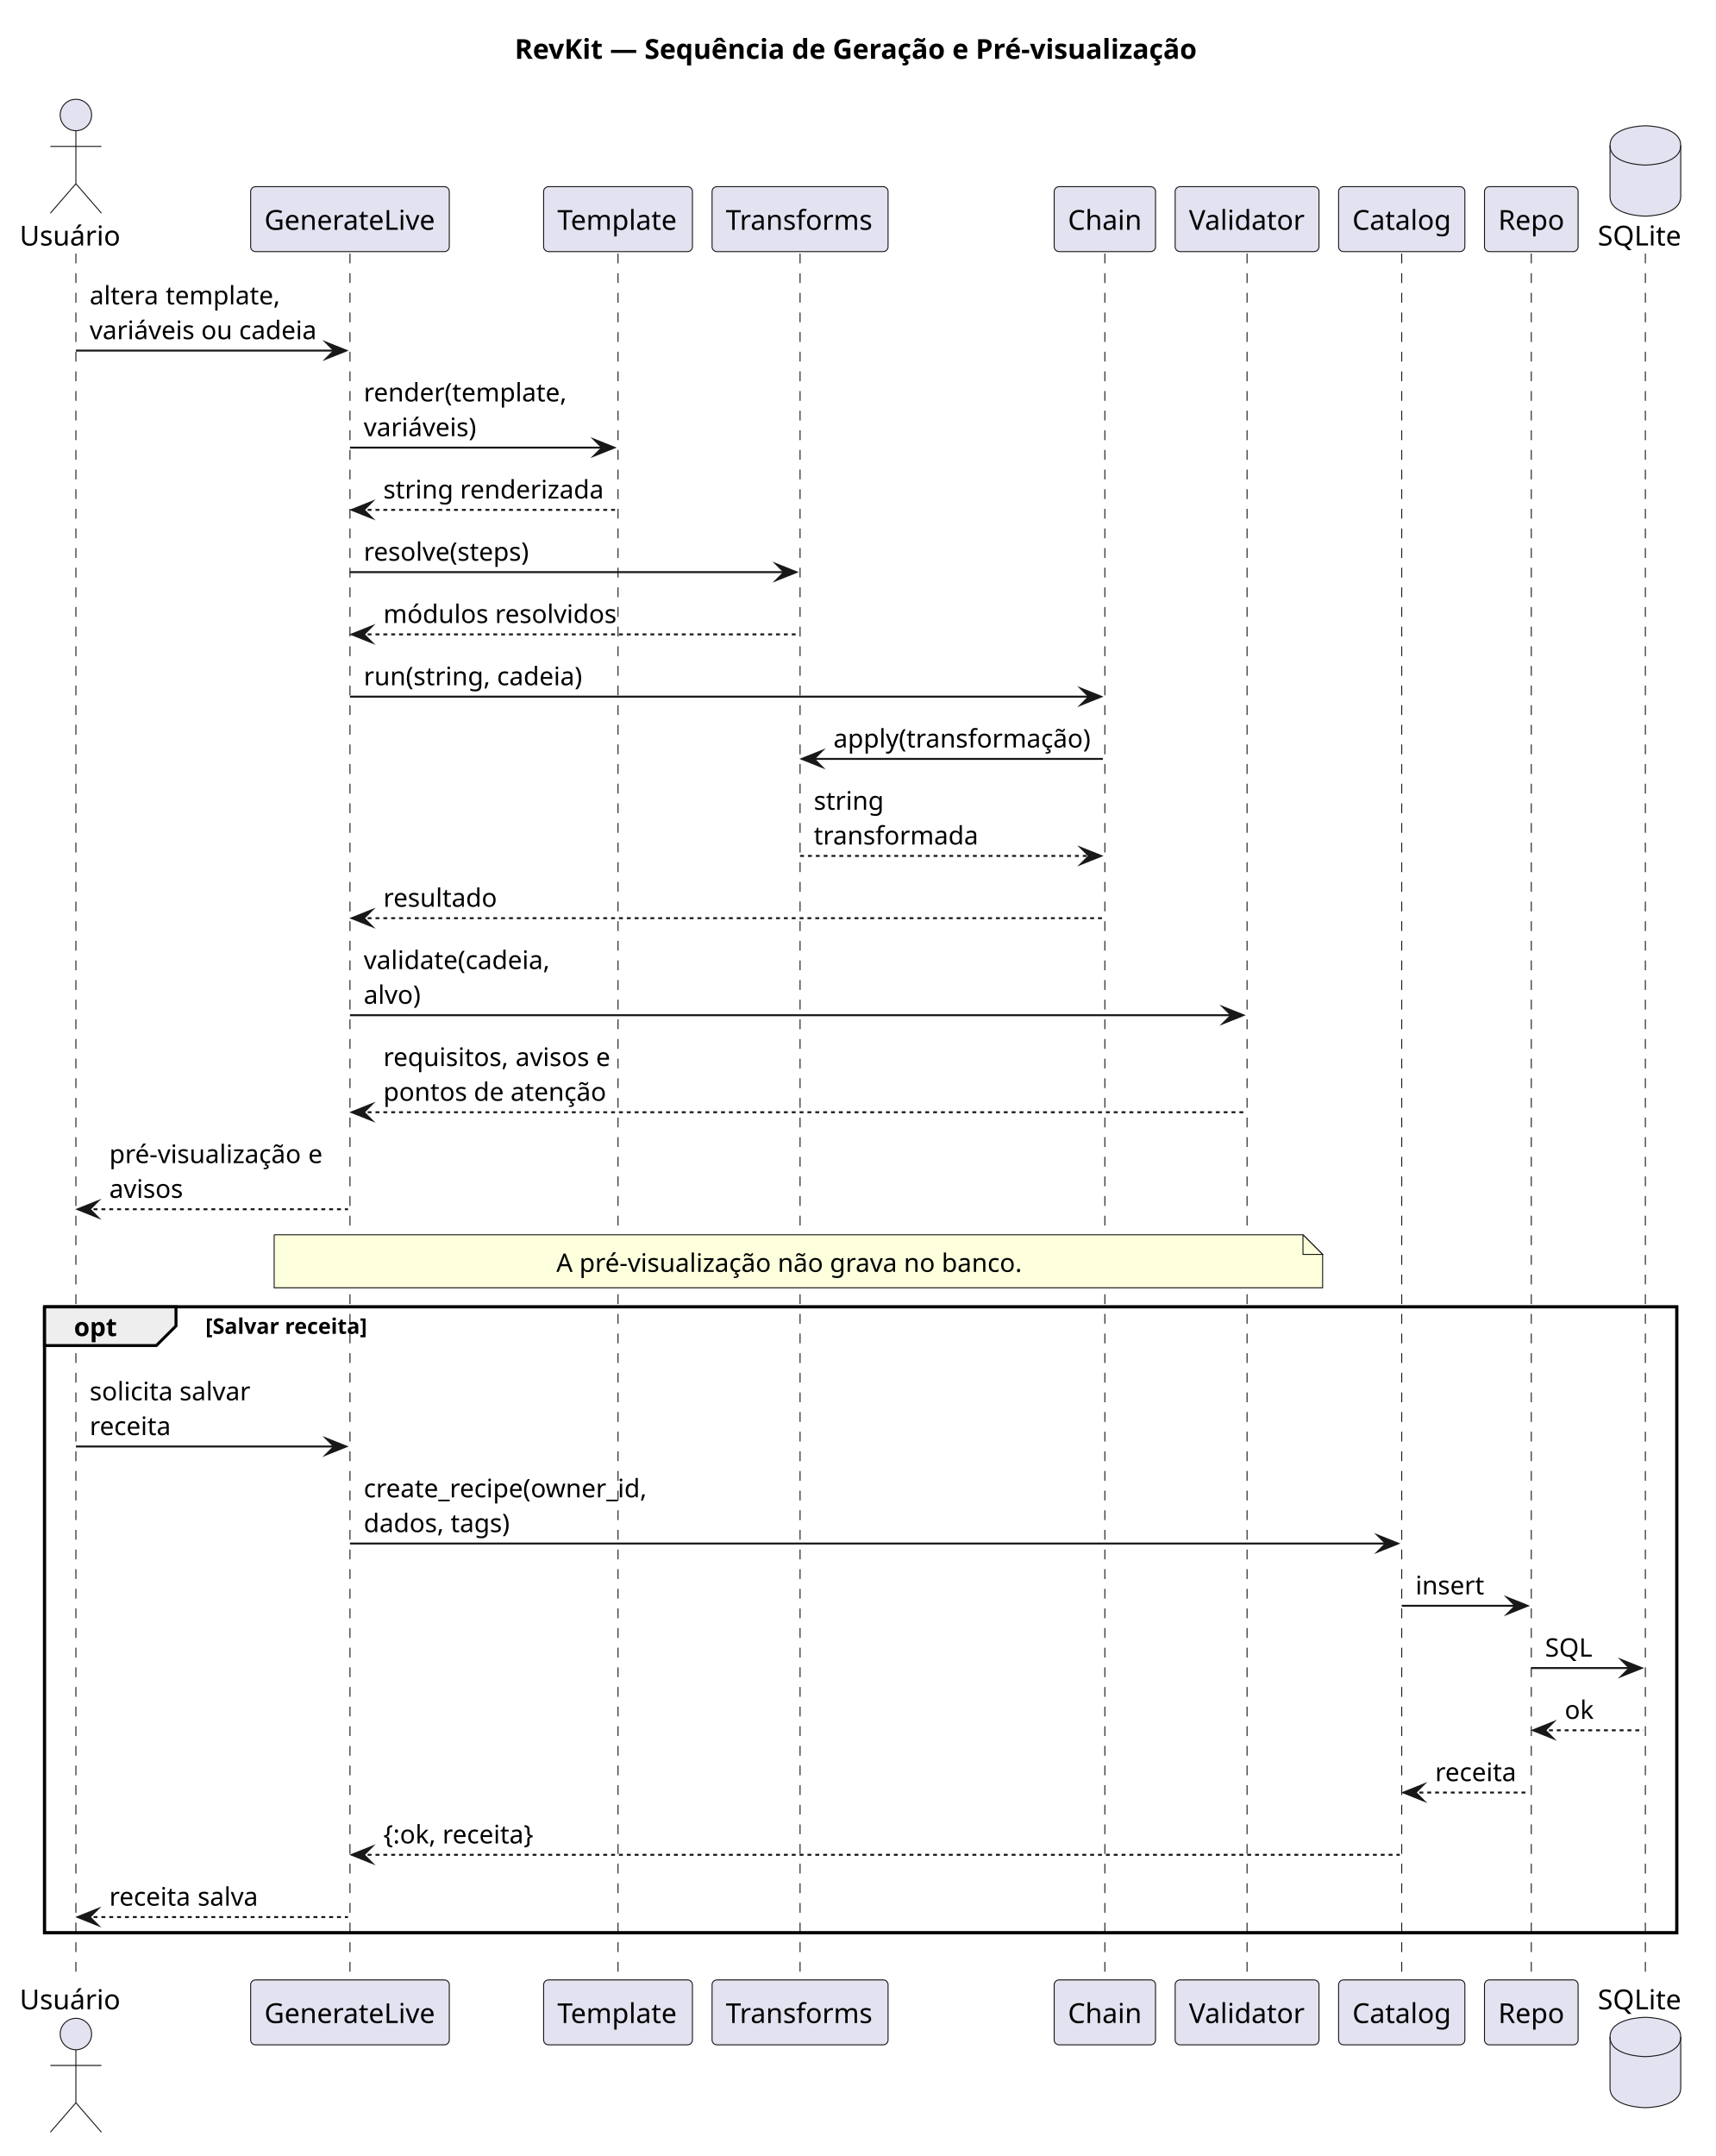
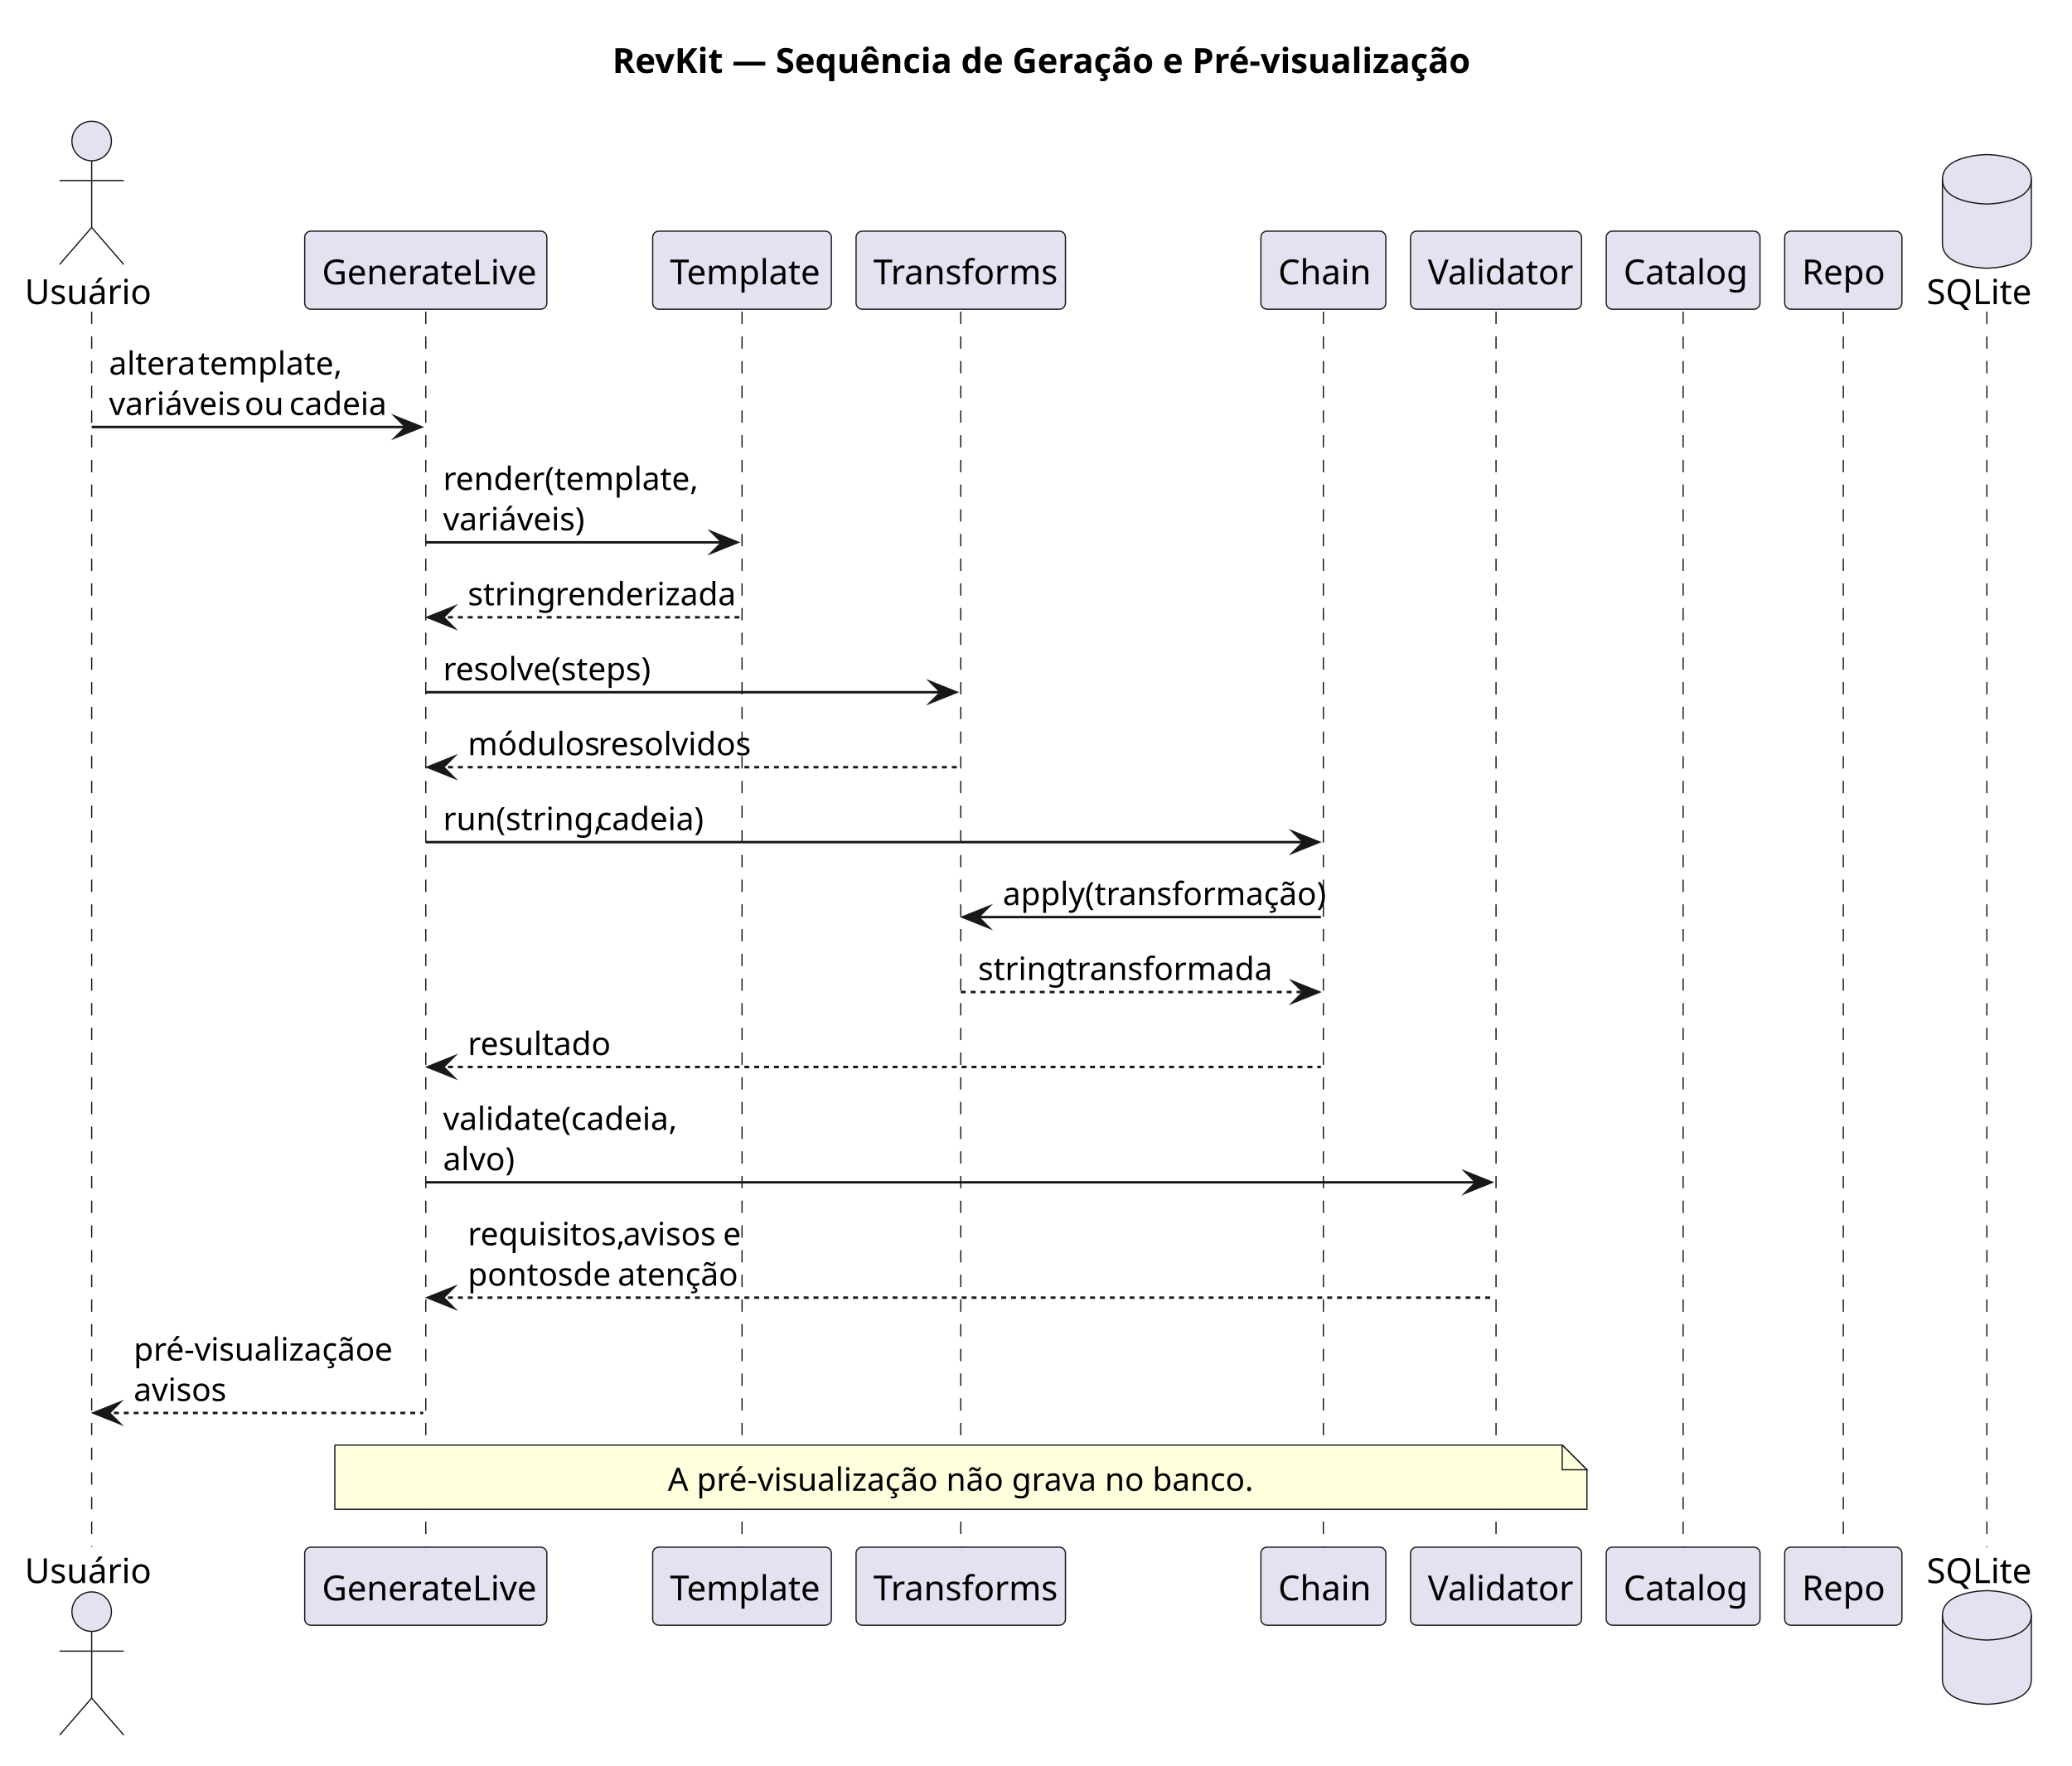
- <svg xmlns="http://www.w3.org/2000/svg" version="1.1" data-diagram-type="SEQUENCE" style="width:874px;height:1098px;background:#FFFFFF;" width="874px" height="1098px" viewBox="0 0 874 1098" zoomAndPan="magnify" preserveAspectRatio="none" contentStyleType="text/css">
+ <svg xmlns="http://www.w3.org/2000/svg" version="1.1" data-diagram-type="SEQUENCE" style="width:839px;height:715px;background:#FFFFFF;" width="839px" height="715px" viewBox="0 0 839 715" zoomAndPan="magnify" preserveAspectRatio="none" contentStyleType="text/css">
  <defs />
  <g font-family="sans-serif" lengthAdjust="spacing">
    <g class="title" data-source-line="1">
-       <text x="262.138" y="29.966" fill="#000" font-size="14" textLength="347.759" font-weight="700">RevKit — Sequência de Geração e Pré-visualização</text>
-     </g>
-     <rect x="22.655" y="665.55" width="831.379" height="318.766" fill="none" style="stroke:#000;stroke-width:1.5;" />
-     <g>
-       <rect x="35.155" y="129.136" width="8" height="879.18" fill="#000" fill-opacity="0" />
-       <line x1="38.655" y1="129.136" x2="38.655" y2="1008.316" style="stroke:#181818;stroke-width:0.5;stroke-dasharray:5,5;" />
-     </g>
-     <g>
-       <rect x="174.751" y="129.136" width="8" height="879.18" fill="#000" fill-opacity="0" />
-       <line x1="178.251" y1="129.136" x2="178.251" y2="1008.316" style="stroke:#181818;stroke-width:0.5;stroke-dasharray:5,5;" />
-     </g>
-     <g>
-       <rect x="311.279" y="129.136" width="8" height="879.18" fill="#000" fill-opacity="0" />
-       <line x1="314.779" y1="129.136" x2="314.779" y2="1008.316" style="stroke:#181818;stroke-width:0.5;stroke-dasharray:5,5;" />
-     </g>
-     <g>
-       <rect x="403.998" y="129.136" width="8" height="879.18" fill="#000" fill-opacity="0" />
-       <line x1="407.498" y1="129.136" x2="407.498" y2="1008.316" style="stroke:#181818;stroke-width:0.5;stroke-dasharray:5,5;" />
-     </g>
-     <g>
-       <rect x="559.233" y="129.136" width="8" height="879.18" fill="#000" fill-opacity="0" />
-       <line x1="562.733" y1="129.136" x2="562.733" y2="1008.316" style="stroke:#181818;stroke-width:0.5;stroke-dasharray:5,5;" />
-     </g>
-     <g>
-       <rect x="631.666" y="129.136" width="8" height="879.18" fill="#000" fill-opacity="0" />
-       <line x1="635.166" y1="129.136" x2="635.166" y2="1008.316" style="stroke:#181818;stroke-width:0.5;stroke-dasharray:5,5;" />
-     </g>
-     <g>
-       <rect x="710.441" y="129.136" width="8" height="879.18" fill="#000" fill-opacity="0" />
-       <line x1="713.941" y1="129.136" x2="713.941" y2="1008.316" style="stroke:#181818;stroke-width:0.5;stroke-dasharray:5,5;" />
-     </g>
-     <g>
-       <rect x="776.433" y="129.136" width="8" height="879.18" fill="#000" fill-opacity="0" />
-       <line x1="779.933" y1="129.136" x2="779.933" y2="1008.316" style="stroke:#181818;stroke-width:0.5;stroke-dasharray:5,5;" />
-     </g>
-     <g>
-       <rect x="834.534" y="129.136" width="8" height="879.18" fill="#000" fill-opacity="0" />
-       <line x1="838.034" y1="129.136" x2="838.034" y2="1008.316" style="stroke:#181818;stroke-width:0.5;stroke-dasharray:5,5;" />
-     </g>
-     <text x="10" y="125.034" fill="#000" font-size="14" textLength="51.31">Usuário</text>
-     <ellipse cx="38.655" cy="58.568" rx="8" ry="8" fill="#E2E2F0" style="stroke:#181818;stroke-width:0.5;" />
-     <path d="M38.655,66.568 L38.655,93.568 M25.655,74.568 L51.655,74.568 M38.655,93.568 L25.655,108.568 M38.655,93.568 L51.655,108.568" style="stroke:#181818;stroke-width:0.5;" fill="none" />
-     <rect x="127.662" y="95.068" width="101.178" height="33.068" fill="#E2E2F0" style="stroke:#181818;stroke-width:0.5;" rx="2.5" ry="2.5" />
-     <text x="134.662" y="117.034" fill="#000" font-size="14" textLength="87.178">GenerateLive</text>
-     <rect x="276.881" y="95.068" width="75.796" height="33.068" fill="#E2E2F0" style="stroke:#181818;stroke-width:0.5;" rx="2.5" ry="2.5" />
-     <text x="283.881" y="117.034" fill="#000" font-size="14" textLength="61.796">Template</text>
-     <rect x="362.677" y="95.068" width="89.642" height="33.068" fill="#E2E2F0" style="stroke:#181818;stroke-width:0.5;" rx="2.5" ry="2.5" />
-     <text x="369.677" y="117.034" fill="#000" font-size="14" textLength="75.642">Transforms</text>
-     <rect x="536.924" y="95.068" width="51.618" height="33.068" fill="#E2E2F0" style="stroke:#181818;stroke-width:0.5;" rx="2.5" ry="2.5" />
-     <text x="543.924" y="117.034" fill="#000" font-size="14" textLength="37.618">Chain</text>
-     <rect x="598.542" y="95.068" width="73.248" height="33.068" fill="#E2E2F0" style="stroke:#181818;stroke-width:0.5;" rx="2.5" ry="2.5" />
-     <text x="605.542" y="117.034" fill="#000" font-size="14" textLength="59.248">Validator</text>
-     <rect x="681.79" y="95.068" width="64.302" height="33.068" fill="#E2E2F0" style="stroke:#181818;stroke-width:0.5;" rx="2.5" ry="2.5" />
-     <text x="688.79" y="117.034" fill="#000" font-size="14" textLength="50.302">Catalog</text>
-     <rect x="756.091" y="95.068" width="47.684" height="33.068" fill="#E2E2F0" style="stroke:#181818;stroke-width:0.5;" rx="2.5" ry="2.5" />
-     <text x="763.091" y="117.034" fill="#000" font-size="14" textLength="33.684">Repo</text>
-     <text x="813.775" y="125.034" fill="#000" font-size="14" textLength="42.518">SQLite</text>
-     <path d="M820.034,74.068 C820.034,64.068 838.034,64.068 838.034,64.068 C838.034,64.068 856.034,64.068 856.034,74.068 L856.034,100.068 C856.034,110.068 838.034,110.068 838.034,110.068 C838.034,110.068 820.034,110.068 820.034,100.068 L820.034,74.068" style="stroke:#181818;stroke-width:0.5;" fill="#E2E2F0" />
-     <path d="M820.034,74.068 C820.034,84.068 838.034,84.068 838.034,84.068 C838.034,84.068 856.034,84.068 856.034,74.068" style="stroke:#181818;stroke-width:0.5;" fill="none" />
-     <text x="10" y="1023.282" fill="#000" font-size="14" textLength="51.31">Usuário</text>
-     <ellipse cx="38.655" cy="1035.884" rx="8" ry="8" fill="#E2E2F0" style="stroke:#181818;stroke-width:0.5;" />
-     <path d="M38.655,1043.884 L38.655,1070.884 M25.655,1051.884 L51.655,1051.884 M38.655,1070.884 L25.655,1085.884 M38.655,1070.884 L51.655,1085.884" style="stroke:#181818;stroke-width:0.5;" fill="none" />
-     <rect x="127.662" y="1008.316" width="101.178" height="33.068" fill="#E2E2F0" style="stroke:#181818;stroke-width:0.5;" rx="2.5" ry="2.5" />
-     <text x="134.662" y="1030.282" fill="#000" font-size="14" textLength="87.178">GenerateLive</text>
-     <rect x="276.881" y="1008.316" width="75.796" height="33.068" fill="#E2E2F0" style="stroke:#181818;stroke-width:0.5;" rx="2.5" ry="2.5" />
-     <text x="283.881" y="1030.282" fill="#000" font-size="14" textLength="61.796">Template</text>
-     <rect x="362.677" y="1008.316" width="89.642" height="33.068" fill="#E2E2F0" style="stroke:#181818;stroke-width:0.5;" rx="2.5" ry="2.5" />
-     <text x="369.677" y="1030.282" fill="#000" font-size="14" textLength="75.642">Transforms</text>
-     <rect x="536.924" y="1008.316" width="51.618" height="33.068" fill="#E2E2F0" style="stroke:#181818;stroke-width:0.5;" rx="2.5" ry="2.5" />
-     <text x="543.924" y="1030.282" fill="#000" font-size="14" textLength="37.618">Chain</text>
-     <rect x="598.542" y="1008.316" width="73.248" height="33.068" fill="#E2E2F0" style="stroke:#181818;stroke-width:0.5;" rx="2.5" ry="2.5" />
-     <text x="605.542" y="1030.282" fill="#000" font-size="14" textLength="59.248">Validator</text>
-     <rect x="681.79" y="1008.316" width="64.302" height="33.068" fill="#E2E2F0" style="stroke:#181818;stroke-width:0.5;" rx="2.5" ry="2.5" />
-     <text x="688.79" y="1030.282" fill="#000" font-size="14" textLength="50.302">Catalog</text>
-     <rect x="756.091" y="1008.316" width="47.684" height="33.068" fill="#E2E2F0" style="stroke:#181818;stroke-width:0.5;" rx="2.5" ry="2.5" />
-     <text x="763.091" y="1030.282" fill="#000" font-size="14" textLength="33.684">Repo</text>
-     <text x="813.775" y="1023.282" fill="#000" font-size="14" textLength="42.518">SQLite</text>
-     <path d="M820.034,1037.384 C820.034,1027.384 838.034,1027.384 838.034,1027.384 C838.034,1027.384 856.034,1027.384 856.034,1037.384 L856.034,1063.384 C856.034,1073.384 838.034,1073.384 838.034,1073.384 C838.034,1073.384 820.034,1073.384 820.034,1063.384 L820.034,1037.384" style="stroke:#181818;stroke-width:0.5;" fill="#E2E2F0" />
-     <path d="M820.034,1037.384 C820.034,1047.384 838.034,1047.384 838.034,1047.384 C838.034,1047.384 856.034,1047.384 856.034,1037.384" style="stroke:#181818;stroke-width:0.5;" fill="none" />
-     <polygon points="166.251,174.548,176.251,178.548,166.251,182.548,170.251,178.548" fill="#181818" style="stroke:#181818;stroke-width:1;stroke-linejoin:miter;stroke-miterlimit:10;" />
-     <line x1="38.655" y1="178.548" x2="172.251" y2="178.548" style="stroke:#181818;stroke-width:1;" />
-     <text x="45.655" y="155.033" fill="#000" font-size="13" textLength="35.334">altera</text>
-     <text x="80.989" y="155.033" fill="#000" font-size="13"> </text>
-     <text x="84.369" y="155.033" fill="#000" font-size="13" textLength="58.331">template,</text>
-     <text x="45.655" y="172.739" fill="#000" font-size="13" textLength="53.43">variáveis</text>
-     <text x="99.085" y="172.739" fill="#000" font-size="13"> </text>
-     <text x="102.465" y="172.739" fill="#000" font-size="13" textLength="15.899">ou</text>
-     <text x="118.364" y="172.739" fill="#000" font-size="13"> </text>
-     <text x="121.744" y="172.739" fill="#000" font-size="13" textLength="39.507">cadeia</text>
-     <polygon points="302.779,223.96,312.779,227.96,302.779,231.96,306.779,227.96" fill="#181818" style="stroke:#181818;stroke-width:1;stroke-linejoin:miter;stroke-miterlimit:10;" />
-     <line x1="178.251" y1="227.96" x2="308.779" y2="227.96" style="stroke:#181818;stroke-width:1;" />
-     <text x="185.251" y="204.445" fill="#000" font-size="13" textLength="103.662">render(template,</text>
-     <text x="185.251" y="222.151" fill="#000" font-size="13" textLength="57.33">variáveis)</text>
-     <polygon points="189.251,255.666,179.251,259.666,189.251,263.666,185.251,259.666" fill="#181818" style="stroke:#181818;stroke-width:1;stroke-linejoin:miter;stroke-miterlimit:10;" />
-     <line x1="183.251" y1="259.666" x2="313.779" y2="259.666" style="stroke:#181818;stroke-width:1;stroke-dasharray:2,2;" />
-     <text x="195.251" y="253.857" fill="#000" font-size="13" textLength="35.672">string</text>
-     <text x="230.923" y="253.857" fill="#000" font-size="13"> </text>
-     <text x="234.303" y="253.857" fill="#000" font-size="13" textLength="73.476">renderizada</text>
-     <polygon points="395.498,287.372,405.498,291.372,395.498,295.372,399.498,291.372" fill="#181818" style="stroke:#181818;stroke-width:1;stroke-linejoin:miter;stroke-miterlimit:10;" />
-     <line x1="178.251" y1="291.372" x2="401.498" y2="291.372" style="stroke:#181818;stroke-width:1;" />
-     <text x="185.251" y="285.563" fill="#000" font-size="13" textLength="84.357">resolve(steps)</text>
-     <polygon points="189.251,319.078,179.251,323.078,189.251,327.078,185.251,323.078" fill="#181818" style="stroke:#181818;stroke-width:1;stroke-linejoin:miter;stroke-miterlimit:10;" />
-     <line x1="183.251" y1="323.078" x2="406.498" y2="323.078" style="stroke:#181818;stroke-width:1;stroke-dasharray:2,2;" />
-     <text x="195.251" y="317.269" fill="#000" font-size="13" textLength="53.495">módulos</text>
-     <text x="248.746" y="317.269" fill="#000" font-size="13"> </text>
-     <text x="252.126" y="317.269" fill="#000" font-size="13" textLength="62.192">resolvidos</text>
-     <polygon points="550.733,350.784,560.733,354.784,550.733,358.784,554.733,354.784" fill="#181818" style="stroke:#181818;stroke-width:1;stroke-linejoin:miter;stroke-miterlimit:10;" />
-     <line x1="178.251" y1="354.784" x2="556.733" y2="354.784" style="stroke:#181818;stroke-width:1;" />
-     <text x="185.251" y="348.975" fill="#000" font-size="13" textLength="64.493">run(string,</text>
-     <text x="249.744" y="348.975" fill="#000" font-size="13"> </text>
-     <text x="253.124" y="348.975" fill="#000" font-size="13" textLength="43.407">cadeia)</text>
-     <polygon points="418.498,382.49,408.498,386.49,418.498,390.49,414.498,386.49" fill="#181818" style="stroke:#181818;stroke-width:1;stroke-linejoin:miter;stroke-miterlimit:10;" />
-     <line x1="412.498" y1="386.49" x2="561.733" y2="386.49" style="stroke:#181818;stroke-width:1;" />
-     <text x="424.498" y="380.681" fill="#000" font-size="13" textLength="131.235">apply(transformação)</text>
-     <polygon points="550.733,431.902,560.733,435.902,550.733,439.902,554.733,435.902" fill="#181818" style="stroke:#181818;stroke-width:1;stroke-linejoin:miter;stroke-miterlimit:10;" />
-     <line x1="407.498" y1="435.902" x2="556.733" y2="435.902" style="stroke:#181818;stroke-width:1;stroke-dasharray:2,2;" />
-     <text x="414.498" y="412.387" fill="#000" font-size="13" textLength="35.672">string</text>
-     <text x="414.498" y="430.093" fill="#000" font-size="13" textLength="84.058">transformada</text>
-     <polygon points="189.251,463.608,179.251,467.608,189.251,471.608,185.251,467.608" fill="#181818" style="stroke:#181818;stroke-width:1;stroke-linejoin:miter;stroke-miterlimit:10;" />
-     <line x1="183.251" y1="467.608" x2="561.733" y2="467.608" style="stroke:#181818;stroke-width:1;stroke-dasharray:2,2;" />
-     <text x="195.251" y="461.799" fill="#000" font-size="13" textLength="58.162">resultado</text>
-     <polygon points="623.166,513.02,633.166,517.02,623.166,521.02,627.166,517.02" fill="#181818" style="stroke:#181818;stroke-width:1;stroke-linejoin:miter;stroke-miterlimit:10;" />
-     <line x1="178.251" y1="517.02" x2="629.166" y2="517.02" style="stroke:#181818;stroke-width:1;" />
-     <text x="185.251" y="493.505" fill="#000" font-size="13" textLength="94.809">validate(cadeia,</text>
-     <text x="185.251" y="511.211" fill="#000" font-size="13" textLength="29.016">alvo)</text>
-     <polygon points="189.251,562.432,179.251,566.432,189.251,570.432,185.251,566.432" fill="#181818" style="stroke:#181818;stroke-width:1;stroke-linejoin:miter;stroke-miterlimit:10;" />
-     <line x1="183.251" y1="566.432" x2="634.166" y2="566.432" style="stroke:#181818;stroke-width:1;stroke-dasharray:2,2;" />
-     <text x="195.251" y="542.917" fill="#000" font-size="13" textLength="63.934">requisitos,</text>
-     <text x="259.185" y="542.917" fill="#000" font-size="13"> </text>
-     <text x="262.565" y="542.917" fill="#000" font-size="13" textLength="37.57">avisos</text>
-     <text x="300.135" y="542.917" fill="#000" font-size="13"> </text>
-     <text x="303.515" y="542.917" fill="#000" font-size="13">e</text>
-     <text x="195.251" y="560.623" fill="#000" font-size="13" textLength="42.679">pontos</text>
-     <text x="237.93" y="560.623" fill="#000" font-size="13"> </text>
-     <text x="241.31" y="560.623" fill="#000" font-size="13" textLength="15.327">de</text>
-     <text x="256.637" y="560.623" fill="#000" font-size="13"> </text>
-     <text x="260.017" y="560.623" fill="#000" font-size="13" textLength="48.75">atenção</text>
-     <polygon points="49.655,611.844,39.655,615.844,49.655,619.844,45.655,615.844" fill="#181818" style="stroke:#181818;stroke-width:1;stroke-linejoin:miter;stroke-miterlimit:10;" />
-     <line x1="43.655" y1="615.844" x2="177.251" y2="615.844" style="stroke:#181818;stroke-width:1;stroke-dasharray:2,2;" />
-     <text x="55.655" y="592.329" fill="#000" font-size="13" textLength="97.903">pré-visualização</text>
-     <text x="153.558" y="592.329" fill="#000" font-size="13"> </text>
-     <text x="156.938" y="592.329" fill="#000" font-size="13">e</text>
-     <text x="55.655" y="610.035" fill="#000" font-size="13" textLength="37.57">avisos</text>
-     <path d="M139.645,628.844 L139.645,655.844 L673.645,655.844 L673.645,638.844 L663.645,628.844 L139.645,628.844" style="stroke:#181818;stroke-width:0.5;" fill="#FEFFDD" />
-     <path d="M663.645,628.844 L663.645,638.844 L673.645,638.844 L663.645,628.844" style="stroke:#181818;stroke-width:0.5;" fill="#FEFFDD" />
-     <text x="283.375" y="647.741" fill="#000" font-size="13" textLength="237.666">A pré-visualização não grava no banco.</text>
-     <path d="M22.655,665.55 L89.638,665.55 L89.638,675.256 L79.638,685.256 L22.655,685.256 L22.655,665.55" style="stroke:#000;stroke-width:1.5;" fill="#EEE" />
-     <rect x="22.655" y="665.55" width="831.379" height="318.766" fill="none" style="stroke:#000;stroke-width:1.5;" />
-     <text x="37.655" y="680.447" fill="#000" font-size="13" textLength="21.983" font-weight="700">opt</text>
-     <text x="104.638" y="679.309" fill="#000" font-size="11" textLength="82.235" font-weight="700">[Salvar receita]</text>
-     <polygon points="166.251,732.668,176.251,736.668,166.251,740.668,170.251,736.668" fill="#181818" style="stroke:#181818;stroke-width:1;stroke-linejoin:miter;stroke-miterlimit:10;" />
-     <line x1="38.655" y1="736.668" x2="172.251" y2="736.668" style="stroke:#181818;stroke-width:1;" />
-     <text x="45.655" y="713.153" fill="#000" font-size="13" textLength="42.38">solicita</text>
-     <text x="88.035" y="713.153" fill="#000" font-size="13"> </text>
-     <text x="91.415" y="713.153" fill="#000" font-size="13" textLength="36.14">salvar</text>
-     <text x="45.655" y="730.859" fill="#000" font-size="13" textLength="41.613">receita</text>
-     <polygon points="701.941,782.08,711.941,786.08,701.941,790.08,705.941,786.08" fill="#181818" style="stroke:#181818;stroke-width:1;stroke-linejoin:miter;stroke-miterlimit:10;" />
-     <line x1="178.251" y1="786.08" x2="707.941" y2="786.08" style="stroke:#181818;stroke-width:1;" />
-     <text x="185.251" y="762.565" fill="#000" font-size="13" textLength="144.976">create_recipe(owner_id,</text>
-     <text x="185.251" y="780.271" fill="#000" font-size="13" textLength="40.859">dados,</text>
-     <text x="226.11" y="780.271" fill="#000" font-size="13"> </text>
-     <text x="229.49" y="780.271" fill="#000" font-size="13" textLength="30.108">tags)</text>
-     <polygon points="767.933,813.786,777.933,817.786,767.933,821.786,771.933,817.786" fill="#181818" style="stroke:#181818;stroke-width:1;stroke-linejoin:miter;stroke-miterlimit:10;" />
-     <line x1="713.941" y1="817.786" x2="773.933" y2="817.786" style="stroke:#181818;stroke-width:1;" />
-     <text x="720.941" y="811.977" fill="#000" font-size="13" textLength="35.009">insert</text>
-     <polygon points="826.034,845.492,836.034,849.492,826.034,853.492,830.034,849.492" fill="#181818" style="stroke:#181818;stroke-width:1;stroke-linejoin:miter;stroke-miterlimit:10;" />
-     <line x1="779.933" y1="849.492" x2="832.034" y2="849.492" style="stroke:#181818;stroke-width:1;" />
-     <text x="786.933" y="843.683" fill="#000" font-size="13" textLength="24.102">SQL</text>
-     <polygon points="790.933,877.198,780.933,881.198,790.933,885.198,786.933,881.198" fill="#181818" style="stroke:#181818;stroke-width:1;stroke-linejoin:miter;stroke-miterlimit:10;" />
-     <line x1="784.933" y1="881.198" x2="837.034" y2="881.198" style="stroke:#181818;stroke-width:1;stroke-dasharray:2,2;" />
-     <text x="796.933" y="875.389" fill="#000" font-size="13" textLength="14.807">ok</text>
-     <polygon points="724.941,908.904,714.941,912.904,724.941,916.904,720.941,912.904" fill="#181818" style="stroke:#181818;stroke-width:1;stroke-linejoin:miter;stroke-miterlimit:10;" />
-     <line x1="718.941" y1="912.904" x2="778.933" y2="912.904" style="stroke:#181818;stroke-width:1;stroke-dasharray:2,2;" />
-     <text x="730.941" y="907.095" fill="#000" font-size="13" textLength="41.613">receita</text>
-     <polygon points="189.251,940.61,179.251,944.61,189.251,948.61,185.251,944.61" fill="#181818" style="stroke:#181818;stroke-width:1;stroke-linejoin:miter;stroke-miterlimit:10;" />
-     <line x1="183.251" y1="944.61" x2="712.941" y2="944.61" style="stroke:#181818;stroke-width:1;stroke-dasharray:2,2;" />
-     <text x="195.251" y="938.801" fill="#000" font-size="13" textLength="26.715">{:ok,</text>
-     <text x="221.966" y="938.801" fill="#000" font-size="13"> </text>
-     <text x="225.346" y="938.801" fill="#000" font-size="13" textLength="46.553">receita}</text>
-     <polygon points="49.655,972.316,39.655,976.316,49.655,980.316,45.655,976.316" fill="#181818" style="stroke:#181818;stroke-width:1;stroke-linejoin:miter;stroke-miterlimit:10;" />
-     <line x1="43.655" y1="976.316" x2="177.251" y2="976.316" style="stroke:#181818;stroke-width:1;stroke-dasharray:2,2;" />
-     <text x="55.655" y="970.507" fill="#000" font-size="13" textLength="41.613">receita</text>
-     <text x="97.268" y="970.507" fill="#000" font-size="13"> </text>
-     <text x="100.648" y="970.507" fill="#000" font-size="13" textLength="30.771">salva</text>
+       <text x="247.951" y="29.533" fill="#000" font-size="14" textLength="342.029" font-weight="700">RevKit — Sequência de Geração e Pré-visualização</text>
+     </g>
+     <g class="participant-lifeline" data-qualified-name="user" data-entity-uid="part1" id="part1-lifeline" data-source-line="4">
+       <g>
+         <rect x="33.621" y="126.219" width="8" height="500.328" fill="#000" fill-opacity="0" />
+         <line x1="37.121" y1="126.219" x2="37.121" y2="626.547" style="stroke:#181818;stroke-width:0.5;stroke-dasharray:5,5;" />
+       </g>
+     </g>
+     <g class="participant-lifeline" data-qualified-name="live" data-entity-uid="part2" id="part2-lifeline" data-source-line="5">
+       <g>
+         <rect x="168.908" y="126.219" width="8" height="500.328" fill="#000" fill-opacity="0" />
+         <line x1="172.408" y1="126.219" x2="172.408" y2="626.547" style="stroke:#181818;stroke-width:0.5;stroke-dasharray:5,5;" />
+       </g>
+     </g>
+     <g class="participant-lifeline" data-qualified-name="template" data-entity-uid="part3" id="part3-lifeline" data-source-line="6">
+       <g>
+         <rect x="296.965" y="126.219" width="8" height="500.328" fill="#000" fill-opacity="0" />
+         <line x1="300.465" y1="126.219" x2="300.465" y2="626.547" style="stroke:#181818;stroke-width:0.5;stroke-dasharray:5,5;" />
+       </g>
+     </g>
+     <g class="participant-lifeline" data-qualified-name="transforms" data-entity-uid="part4" id="part4-lifeline" data-source-line="7">
+       <g>
+         <rect x="385.537" y="126.219" width="8" height="500.328" fill="#000" fill-opacity="0" />
+         <line x1="389.037" y1="126.219" x2="389.037" y2="626.547" style="stroke:#181818;stroke-width:0.5;stroke-dasharray:5,5;" />
+       </g>
+     </g>
+     <g class="participant-lifeline" data-qualified-name="chain" data-entity-uid="part5" id="part5-lifeline" data-source-line="8">
+       <g>
+         <rect x="532.364" y="126.219" width="8" height="500.328" fill="#000" fill-opacity="0" />
+         <line x1="535.864" y1="126.219" x2="535.864" y2="626.547" style="stroke:#181818;stroke-width:0.5;stroke-dasharray:5,5;" />
+       </g>
+     </g>
+     <g class="participant-lifeline" data-qualified-name="validator" data-entity-uid="part6" id="part6-lifeline" data-source-line="9">
+       <g>
+         <rect x="602.281" y="126.219" width="8" height="500.328" fill="#000" fill-opacity="0" />
+         <line x1="605.781" y1="126.219" x2="605.781" y2="626.547" style="stroke:#181818;stroke-width:0.5;stroke-dasharray:5,5;" />
+       </g>
+     </g>
+     <g class="participant-lifeline" data-qualified-name="catalog" data-entity-uid="part7" id="part7-lifeline" data-source-line="10">
+       <g>
+         <rect x="678.036" y="126.219" width="8" height="500.328" fill="#000" fill-opacity="0" />
+         <line x1="681.536" y1="126.219" x2="681.536" y2="626.547" style="stroke:#181818;stroke-width:0.5;stroke-dasharray:5,5;" />
+       </g>
+     </g>
+     <g class="participant-lifeline" data-qualified-name="repo" data-entity-uid="part8" id="part8-lifeline" data-source-line="11">
+       <g>
+         <rect x="742.898" y="126.219" width="8" height="500.328" fill="#000" fill-opacity="0" />
+         <line x1="746.398" y1="126.219" x2="746.398" y2="626.547" style="stroke:#181818;stroke-width:0.5;stroke-dasharray:5,5;" />
+       </g>
+     </g>
+     <g class="participant-lifeline" data-qualified-name="db" data-entity-uid="part9" id="part9-lifeline" data-source-line="12">
+       <g>
+         <rect x="801.032" y="126.219" width="8" height="500.328" fill="#000" fill-opacity="0" />
+         <line x1="804.532" y1="126.219" x2="804.532" y2="626.547" style="stroke:#181818;stroke-width:0.5;stroke-dasharray:5,5;" />
+       </g>
+     </g>
+     <g class="participant participant-head" data-qualified-name="user" data-entity-uid="part1" id="part1-head" data-source-line="4">
+       <text x="10" y="123.143" fill="#000" font-size="14" textLength="48.241">Usuário</text>
+       <ellipse cx="37.121" cy="57.109" rx="8" ry="8" fill="#E2E2F0" style="stroke:#181818;stroke-width:0.5;" />
+       <path d="M37.121,65.109 L37.121,92.109 M24.121,73.109 L50.121,73.109 M37.121,92.109 L24.121,107.109 M37.121,92.109 L50.121,107.109" style="stroke:#181818;stroke-width:0.5;" fill="none" />
+     </g>
+     <g class="participant participant-head" data-qualified-name="live" data-entity-uid="part2" id="part2-head" data-source-line="5">
+       <rect x="123.38" y="93.609" width="98.055" height="31.609" fill="#E2E2F0" style="stroke:#181818;stroke-width:0.5;" rx="2.5" ry="2.5" />
+       <text x="130.38" y="115.143" fill="#000" font-size="14" textLength="84.055">GenerateLive</text>
+     </g>
+     <g class="participant participant-head" data-qualified-name="template" data-entity-uid="part3" id="part3-head" data-source-line="6">
+       <rect x="264.286" y="93.609" width="72.358" height="31.609" fill="#E2E2F0" style="stroke:#181818;stroke-width:0.5;" rx="2.5" ry="2.5" />
+       <text x="271.286" y="115.143" fill="#000" font-size="14" textLength="58.358">Template</text>
+     </g>
+     <g class="participant participant-head" data-qualified-name="transforms" data-entity-uid="part4" id="part4-head" data-source-line="7">
+       <rect x="346.644" y="93.609" width="84.786" height="31.609" fill="#E2E2F0" style="stroke:#181818;stroke-width:0.5;" rx="2.5" ry="2.5" />
+       <text x="353.644" y="115.143" fill="#000" font-size="14" textLength="70.786">Transforms</text>
+     </g>
+     <g class="participant participant-head" data-qualified-name="chain" data-entity-uid="part5" id="part5-head" data-source-line="8">
+       <rect x="510.575" y="93.609" width="50.579" height="31.609" fill="#E2E2F0" style="stroke:#181818;stroke-width:0.5;" rx="2.5" ry="2.5" />
+       <text x="517.575" y="115.143" fill="#000" font-size="14" textLength="36.579">Chain</text>
+     </g>
+     <g class="participant participant-head" data-qualified-name="validator" data-entity-uid="part6" id="part6-head" data-source-line="9">
+       <rect x="571.154" y="93.609" width="69.255" height="31.609" fill="#E2E2F0" style="stroke:#181818;stroke-width:0.5;" rx="2.5" ry="2.5" />
+       <text x="578.154" y="115.143" fill="#000" font-size="14" textLength="55.255">Validator</text>
+     </g>
+     <g class="participant participant-head" data-qualified-name="catalog" data-entity-uid="part7" id="part7-head" data-source-line="10">
+       <rect x="650.409" y="93.609" width="62.255" height="31.609" fill="#E2E2F0" style="stroke:#181818;stroke-width:0.5;" rx="2.5" ry="2.5" />
+       <text x="657.409" y="115.143" fill="#000" font-size="14" textLength="48.255">Catalog</text>
+     </g>
+     <g class="participant participant-head" data-qualified-name="repo" data-entity-uid="part8" id="part8-head" data-source-line="11">
+       <rect x="722.664" y="93.609" width="47.469" height="31.609" fill="#E2E2F0" style="stroke:#181818;stroke-width:0.5;" rx="2.5" ry="2.5" />
+       <text x="729.664" y="115.143" fill="#000" font-size="14" textLength="33.469">Repo</text>
+     </g>
+     <g class="participant participant-head" data-qualified-name="db" data-entity-uid="part9" id="part9-head" data-source-line="12">
+       <text x="780.132" y="123.143" fill="#000" font-size="14" textLength="42.8">SQLite</text>
+       <path d="M786.532,72.609 C786.532,62.609 804.532,62.609 804.532,62.609 C804.532,62.609 822.532,62.609 822.532,72.609 L822.532,98.609 C822.532,108.609 804.532,108.609 804.532,108.609 C804.532,108.609 786.532,108.609 786.532,98.609 L786.532,72.609" style="stroke:#181818;stroke-width:0.5;" fill="#E2E2F0" />
+       <path d="M786.532,72.609 C786.532,82.609 804.532,82.609 804.532,82.609 C804.532,82.609 822.532,82.609 822.532,72.609" style="stroke:#181818;stroke-width:0.5;" fill="none" />
+     </g>
+     <g class="participant participant-tail" data-qualified-name="user" data-entity-uid="part1" id="part1-tail" data-source-line="4">
+       <text x="10" y="641.08" fill="#000" font-size="14" textLength="48.241">Usuário</text>
+       <ellipse cx="37.121" cy="652.656" rx="8" ry="8" fill="#E2E2F0" style="stroke:#181818;stroke-width:0.5;" />
+       <path d="M37.121,660.656 L37.121,687.656 M24.121,668.656 L50.121,668.656 M37.121,687.656 L24.121,702.656 M37.121,687.656 L50.121,702.656" style="stroke:#181818;stroke-width:0.5;" fill="none" />
+     </g>
+     <g class="participant participant-tail" data-qualified-name="live" data-entity-uid="part2" id="part2-tail" data-source-line="5">
+       <rect x="123.38" y="626.547" width="98.055" height="31.609" fill="#E2E2F0" style="stroke:#181818;stroke-width:0.5;" rx="2.5" ry="2.5" />
+       <text x="130.38" y="648.08" fill="#000" font-size="14" textLength="84.055">GenerateLive</text>
+     </g>
+     <g class="participant participant-tail" data-qualified-name="template" data-entity-uid="part3" id="part3-tail" data-source-line="6">
+       <rect x="264.286" y="626.547" width="72.358" height="31.609" fill="#E2E2F0" style="stroke:#181818;stroke-width:0.5;" rx="2.5" ry="2.5" />
+       <text x="271.286" y="648.08" fill="#000" font-size="14" textLength="58.358">Template</text>
+     </g>
+     <g class="participant participant-tail" data-qualified-name="transforms" data-entity-uid="part4" id="part4-tail" data-source-line="7">
+       <rect x="346.644" y="626.547" width="84.786" height="31.609" fill="#E2E2F0" style="stroke:#181818;stroke-width:0.5;" rx="2.5" ry="2.5" />
+       <text x="353.644" y="648.08" fill="#000" font-size="14" textLength="70.786">Transforms</text>
+     </g>
+     <g class="participant participant-tail" data-qualified-name="chain" data-entity-uid="part5" id="part5-tail" data-source-line="8">
+       <rect x="510.575" y="626.547" width="50.579" height="31.609" fill="#E2E2F0" style="stroke:#181818;stroke-width:0.5;" rx="2.5" ry="2.5" />
+       <text x="517.575" y="648.08" fill="#000" font-size="14" textLength="36.579">Chain</text>
+     </g>
+     <g class="participant participant-tail" data-qualified-name="validator" data-entity-uid="part6" id="part6-tail" data-source-line="9">
+       <rect x="571.154" y="626.547" width="69.255" height="31.609" fill="#E2E2F0" style="stroke:#181818;stroke-width:0.5;" rx="2.5" ry="2.5" />
+       <text x="578.154" y="648.08" fill="#000" font-size="14" textLength="55.255">Validator</text>
+     </g>
+     <g class="participant participant-tail" data-qualified-name="catalog" data-entity-uid="part7" id="part7-tail" data-source-line="10">
+       <rect x="650.409" y="626.547" width="62.255" height="31.609" fill="#E2E2F0" style="stroke:#181818;stroke-width:0.5;" rx="2.5" ry="2.5" />
+       <text x="657.409" y="648.08" fill="#000" font-size="14" textLength="48.255">Catalog</text>
+     </g>
+     <g class="participant participant-tail" data-qualified-name="repo" data-entity-uid="part8" id="part8-tail" data-source-line="11">
+       <rect x="722.664" y="626.547" width="47.469" height="31.609" fill="#E2E2F0" style="stroke:#181818;stroke-width:0.5;" rx="2.5" ry="2.5" />
+       <text x="729.664" y="648.08" fill="#000" font-size="14" textLength="33.469">Repo</text>
+     </g>
+     <g class="participant participant-tail" data-qualified-name="db" data-entity-uid="part9" id="part9-tail" data-source-line="12">
+       <text x="780.132" y="641.08" fill="#000" font-size="14" textLength="42.8">SQLite</text>
+       <path d="M786.532,654.156 C786.532,644.156 804.532,644.156 804.532,644.156 C804.532,644.156 822.532,644.156 822.532,654.156 L822.532,680.156 C822.532,690.156 804.532,690.156 804.532,690.156 C804.532,690.156 786.532,690.156 786.532,680.156 L786.532,654.156" style="stroke:#181818;stroke-width:0.5;" fill="#E2E2F0" />
+       <path d="M786.532,654.156 C786.532,664.156 804.532,664.156 804.532,664.156 C804.532,664.156 822.532,664.156 822.532,654.156" style="stroke:#181818;stroke-width:0.5;" fill="none" />
+     </g>
+     <g class="message" data-entity-1="part1" data-entity-2="part2" id="msg1" data-source-line="14">
+       <polygon points="160.408,168.922,170.408,172.922,160.408,176.922,164.408,172.922" fill="#181818" style="stroke:#181818;stroke-width:1;stroke-linejoin:miter;stroke-miterlimit:10;" />
+       <line x1="37.121" y1="172.922" x2="166.408" y2="172.922" style="stroke:#181818;stroke-width:1;" />
+       <text x="44.121" y="151.714" fill="#000" font-size="13" textLength="32.519">altera</text>
+       <text x="76.64" y="151.714" fill="#000" font-size="13"> </text>
+       <text x="80.251" y="151.714" fill="#000" font-size="13" textLength="53.473">template,</text>
+       <text x="44.121" y="168.065" fill="#000" font-size="13" textLength="51.295">variáveis</text>
+       <text x="95.416" y="168.065" fill="#000" font-size="13"> </text>
+       <text x="99.028" y="168.065" fill="#000" font-size="13" textLength="14.46">ou</text>
+       <text x="113.488" y="168.065" fill="#000" font-size="13"> </text>
+       <text x="117.1" y="168.065" fill="#000" font-size="13" textLength="38.308">cadeia</text>
+     </g>
+     <g class="message" data-entity-1="part2" data-entity-2="part3" id="msg2" data-source-line="15">
+       <polygon points="288.465,215.625,298.465,219.625,288.465,223.625,292.465,219.625" fill="#181818" style="stroke:#181818;stroke-width:1;stroke-linejoin:miter;stroke-miterlimit:10;" />
+       <line x1="172.408" y1="219.625" x2="294.465" y2="219.625" style="stroke:#181818;stroke-width:1;" />
+       <text x="179.408" y="198.417" fill="#000" font-size="13" textLength="95.38">render(template,</text>
+       <text x="179.408" y="214.769" fill="#000" font-size="13" textLength="55.625">variáveis)</text>
+     </g>
+     <g class="message" data-entity-1="part3" data-entity-2="part2" id="msg3" data-source-line="16">
+       <polygon points="183.408,245.977,173.408,249.977,183.408,253.977,179.408,249.977" fill="#181818" style="stroke:#181818;stroke-width:1;stroke-linejoin:miter;stroke-miterlimit:10;" />
+       <line x1="177.408" y1="249.977" x2="299.465" y2="249.977" style="stroke:#181818;stroke-width:1;stroke-dasharray:2,2;" />
+       <text x="189.408" y="245.12" fill="#000" font-size="13" textLength="31.789">string</text>
+       <text x="221.197" y="245.12" fill="#000" font-size="13"> </text>
+       <text x="224.809" y="245.12" fill="#000" font-size="13" textLength="68.656">renderizada</text>
+     </g>
+     <g class="message" data-entity-1="part2" data-entity-2="part4" id="msg4" data-source-line="17">
+       <polygon points="377.037,276.328,387.037,280.328,377.037,284.328,381.037,280.328" fill="#181818" style="stroke:#181818;stroke-width:1;stroke-linejoin:miter;stroke-miterlimit:10;" />
+       <line x1="172.408" y1="280.328" x2="383.037" y2="280.328" style="stroke:#181818;stroke-width:1;" />
+       <text x="179.408" y="275.472" fill="#000" font-size="13" textLength="81.637">resolve(steps)</text>
+     </g>
+     <g class="message" data-entity-1="part4" data-entity-2="part2" id="msg5" data-source-line="18">
+       <polygon points="183.408,306.68,173.408,310.68,183.408,314.68,179.408,310.68" fill="#181818" style="stroke:#181818;stroke-width:1;stroke-linejoin:miter;stroke-miterlimit:10;" />
+       <line x1="177.408" y1="310.68" x2="388.037" y2="310.68" style="stroke:#181818;stroke-width:1;stroke-dasharray:2,2;" />
+       <text x="189.408" y="305.823" fill="#000" font-size="13" textLength="49.137">módulos</text>
+       <text x="238.545" y="305.823" fill="#000" font-size="13"> </text>
+       <text x="242.157" y="305.823" fill="#000" font-size="13" textLength="58.525">resolvidos</text>
+     </g>
+     <g class="message" data-entity-1="part2" data-entity-2="part5" id="msg6" data-source-line="19">
+       <polygon points="523.864,337.031,533.864,341.031,523.864,345.031,527.864,341.031" fill="#181818" style="stroke:#181818;stroke-width:1;stroke-linejoin:miter;stroke-miterlimit:10;" />
+       <line x1="172.408" y1="341.031" x2="529.864" y2="341.031" style="stroke:#181818;stroke-width:1;" />
+       <text x="179.408" y="336.175" fill="#000" font-size="13" textLength="58.519">run(string,</text>
+       <text x="237.927" y="336.175" fill="#000" font-size="13"> </text>
+       <text x="241.539" y="336.175" fill="#000" font-size="13" textLength="42.637">cadeia)</text>
+     </g>
+     <g class="message" data-entity-1="part5" data-entity-2="part4" id="msg7" data-source-line="20">
+       <polygon points="400.037,367.383,390.037,371.383,400.037,375.383,396.037,371.383" fill="#181818" style="stroke:#181818;stroke-width:1;stroke-linejoin:miter;stroke-miterlimit:10;" />
+       <line x1="394.037" y1="371.383" x2="534.864" y2="371.383" style="stroke:#181818;stroke-width:1;" />
+       <text x="406.037" y="366.526" fill="#000" font-size="13" textLength="122.827">apply(transformação)</text>
+     </g>
+     <g class="message" data-entity-1="part4" data-entity-2="part5" id="msg8" data-source-line="21">
+       <polygon points="523.864,397.734,533.864,401.734,523.864,405.734,527.864,401.734" fill="#181818" style="stroke:#181818;stroke-width:1;stroke-linejoin:miter;stroke-miterlimit:10;" />
+       <line x1="389.037" y1="401.734" x2="529.864" y2="401.734" style="stroke:#181818;stroke-width:1;stroke-dasharray:2,2;" />
+       <text x="396.037" y="396.878" fill="#000" font-size="13" textLength="31.789">string</text>
+       <text x="427.826" y="396.878" fill="#000" font-size="13"> </text>
+       <text x="431.438" y="396.878" fill="#000" font-size="13" textLength="76.591">transformada</text>
+     </g>
+     <g class="message" data-entity-1="part5" data-entity-2="part2" id="msg9" data-source-line="22">
+       <polygon points="183.408,428.086,173.408,432.086,183.408,436.086,179.408,432.086" fill="#181818" style="stroke:#181818;stroke-width:1;stroke-linejoin:miter;stroke-miterlimit:10;" />
+       <line x1="177.408" y1="432.086" x2="534.864" y2="432.086" style="stroke:#181818;stroke-width:1;stroke-dasharray:2,2;" />
+       <text x="189.408" y="427.229" fill="#000" font-size="13" textLength="53.479">resultado</text>
+     </g>
+     <g class="message" data-entity-1="part2" data-entity-2="part6" id="msg10" data-source-line="23">
+       <polygon points="593.781,474.789,603.781,478.789,593.781,482.789,597.781,478.789" fill="#181818" style="stroke:#181818;stroke-width:1;stroke-linejoin:miter;stroke-miterlimit:10;" />
+       <line x1="172.408" y1="478.789" x2="599.781" y2="478.789" style="stroke:#181818;stroke-width:1;" />
+       <text x="179.408" y="457.581" fill="#000" font-size="13" textLength="91.057">validate(cadeia,</text>
+       <text x="179.408" y="473.933" fill="#000" font-size="13" textLength="28.177">alvo)</text>
+     </g>
+     <g class="message" data-entity-1="part6" data-entity-2="part2" id="msg11" data-source-line="24">
+       <polygon points="183.408,521.492,173.408,525.492,183.408,529.492,179.408,525.492" fill="#181818" style="stroke:#181818;stroke-width:1;stroke-linejoin:miter;stroke-miterlimit:10;" />
+       <line x1="177.408" y1="525.492" x2="604.781" y2="525.492" style="stroke:#181818;stroke-width:1;stroke-dasharray:2,2;" />
+       <text x="189.408" y="504.284" fill="#000" font-size="13" textLength="59.249">requisitos,</text>
+       <text x="248.657" y="504.284" fill="#000" font-size="13"> </text>
+       <text x="252.269" y="504.284" fill="#000" font-size="13" textLength="36.848">avisos</text>
+       <text x="289.117" y="504.284" fill="#000" font-size="13"> </text>
+       <text x="292.729" y="504.284" fill="#000" font-size="13">e</text>
+       <text x="189.408" y="520.636" fill="#000" font-size="13" textLength="39.032">pontos</text>
+       <text x="228.439" y="520.636" fill="#000" font-size="13"> </text>
+       <text x="232.051" y="520.636" fill="#000" font-size="13" textLength="14.46">de</text>
+       <text x="246.511" y="520.636" fill="#000" font-size="13"> </text>
+       <text x="250.123" y="520.636" fill="#000" font-size="13" textLength="46.262">atenção</text>
+     </g>
+     <g class="message" data-entity-1="part2" data-entity-2="part1" id="msg12" data-source-line="25">
+       <polygon points="48.121,568.195,38.121,572.195,48.121,576.195,44.121,572.195" fill="#181818" style="stroke:#181818;stroke-width:1;stroke-linejoin:miter;stroke-miterlimit:10;" />
+       <line x1="42.121" y1="572.195" x2="171.408" y2="572.195" style="stroke:#181818;stroke-width:1;stroke-dasharray:2,2;" />
+       <text x="54.121" y="550.987" fill="#000" font-size="13" textLength="93.933">pré-visualização</text>
+       <text x="148.053" y="550.987" fill="#000" font-size="13"> </text>
+       <text x="151.665" y="550.987" fill="#000" font-size="13">e</text>
+       <text x="54.121" y="567.339" fill="#000" font-size="13" textLength="36.848">avisos</text>
+     </g>
+     <path d="M135.58,585.195 L135.58,611.195 L642.58,611.195 L642.58,595.195 L632.58,585.195 L135.58,585.195" style="stroke:#181818;stroke-width:0.5;" fill="#FEFFDD" />
+     <path d="M632.58,585.195 L632.58,595.195 L642.58,595.195 L632.58,585.195" style="stroke:#181818;stroke-width:0.5;" fill="#FEFFDD" />
+     <text x="270.413" y="603.69" fill="#000" font-size="13" textLength="228.363">A pré-visualização não grava no banco.</text>
  </g>
</svg>
